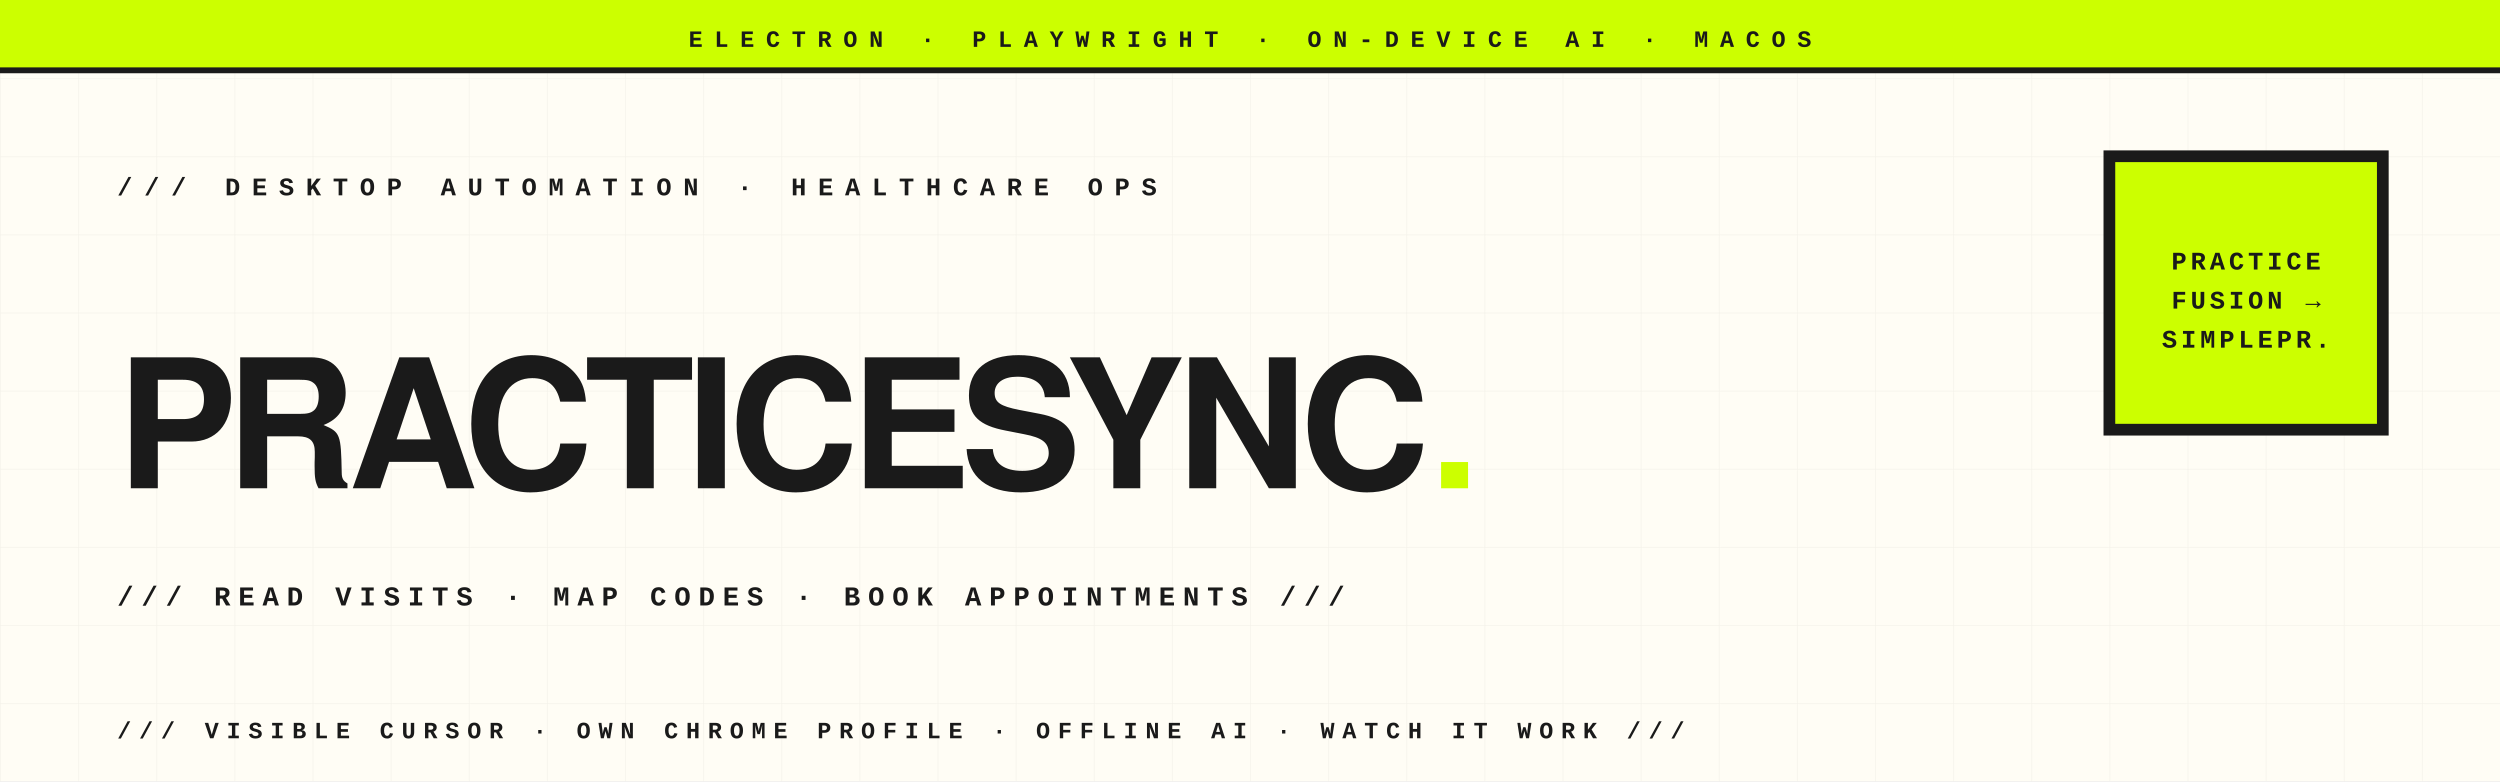
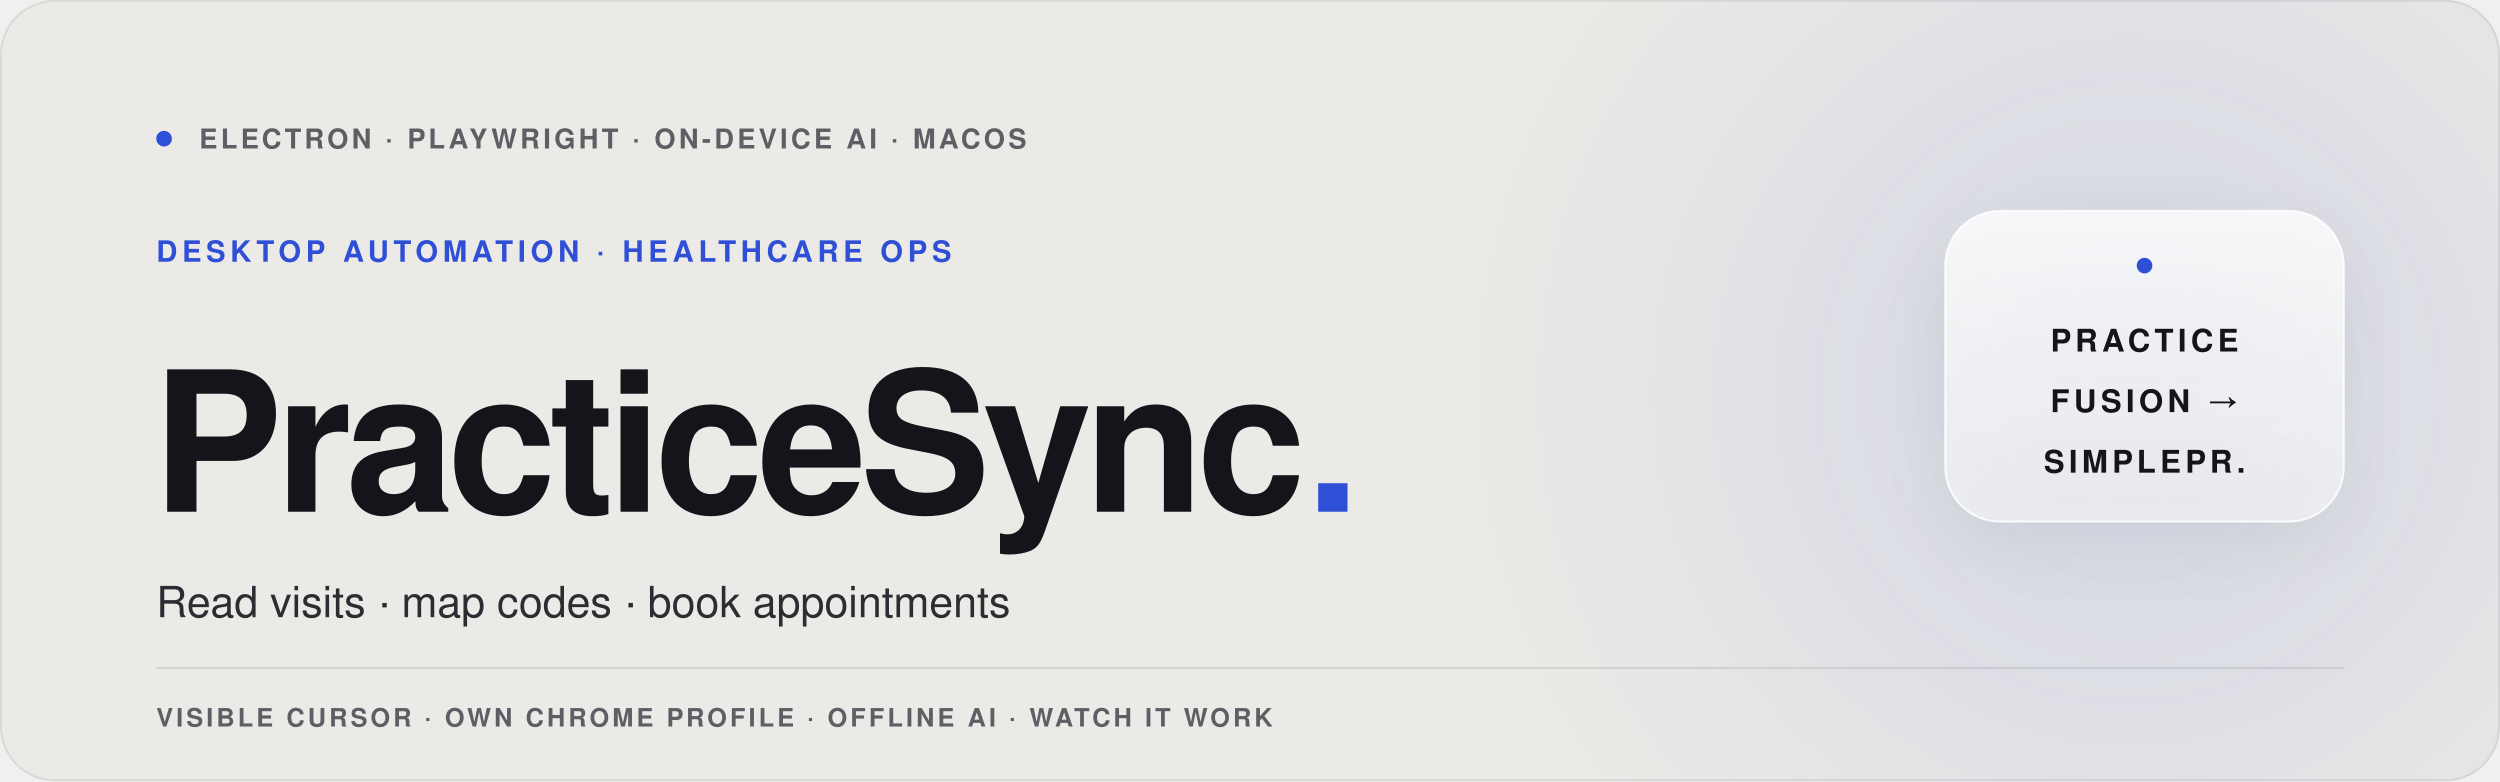
- <svg xmlns="http://www.w3.org/2000/svg" viewBox="0 0 1280 400" width="1280" height="400" role="img" aria-label="PracticeSync — Practice Fusion to SimplePractice appointment automation">
+ <svg xmlns="http://www.w3.org/2000/svg" viewBox="0 0 1280 400" width="1280" height="400" role="img" aria-label="PracticeSync: Practice Fusion to SimplePractice appointment automation">
  <defs>
-     <pattern id="grid" width="40" height="40" patternUnits="userSpaceOnUse">
-       <path d="M 40 0 L 0 0 0 40" fill="none" stroke="#1A1A1A" stroke-width="0.5" stroke-opacity="0.06" />
-     </pattern>
+     <radialGradient id="glow" gradientUnits="userSpaceOnUse" cx="1090" cy="200" r="340">
+       <stop offset="0" stop-color="#2E4FD6" stop-opacity=".13" />
+       <stop offset="1" stop-color="#2E4FD6" stop-opacity="0" />
+     </radialGradient>
+     <linearGradient id="card" x1="0" y1="0" x2="0" y2="1">
+       <stop offset="0" stop-color="#FFFFFF" stop-opacity=".78" />
+       <stop offset="1" stop-color="#FFFFFF" stop-opacity=".46" />
+     </linearGradient>
+     <filter id="lift" x="-30%" y="-30%" width="160%" height="170%">
+       <feDropShadow dx="0" dy="12" stdDeviation="16" flood-color="#14151A" flood-opacity=".10" />
+     </filter>
    <style>
-       .heading { font-family: 'Helvetica Neue', 'Arial Black', Helvetica, Arial, sans-serif; font-weight: 900; }
-       .mono    { font-family: ui-monospace, 'SF Mono', Menlo, Consolas, 'Courier New', monospace; font-weight: 700; }
+       text { font-family: Satoshi,'Helvetica Neue',Helvetica,Arial,'Liberation Sans',sans-serif; }
    </style>
  </defs>
-   <rect width="1280" height="400" fill="#FFFDF5" />
-   <rect width="1280" height="400" fill="url(#grid)" />
-   <rect x="0" y="0" width="1280" height="36" fill="#CCFF00" />
-   <line x1="0" y1="36" x2="1280" y2="36" stroke="#1A1A1A" stroke-width="3" />
-   <text class="mono" x="640" y="24" text-anchor="middle" font-size="12" fill="#1A1A1A" letter-spacing="6">ELECTRON · PLAYWRIGHT · ON-DEVICE AI · MACOS</text>
-   <text class="mono" x="60" y="100" font-size="13" fill="#1A1A1A" letter-spacing="6">/// DESKTOP AUTOMATION · HEALTHCARE OPS</text>
-   <text class="heading" x="60" y="250" font-size="92" fill="#1A1A1A" letter-spacing="-4" textLength="980" lengthAdjust="spacingAndGlyphs">PRACTICESYNC<tspan fill="#CCFF00">.</tspan>
+   <rect width="1280" height="400" rx="28" fill="#EBEAE6" />
+   <rect width="1280" height="400" rx="28" fill="url(#glow)" />
+   <rect x="0.5" y="0.5" width="1279" height="399" rx="27.5" fill="none" stroke="#14151A" stroke-opacity=".08" />
+   <circle cx="84" cy="71" r="4" fill="#2E4FD6" />
+   <text x="102" y="76" font-size="14" font-weight="600" letter-spacing="1.68" fill="#5D5F65">ELECTRON · PLAYWRIGHT · ON-DEVICE AI · MACOS</text>
+   <text x="80" y="134" font-size="15" font-weight="700" letter-spacing="2.40" fill="#2E4FD6">DESKTOP AUTOMATION · HEALTHCARE OPS</text>
+   <text x="78" y="262" font-size="100.0" font-weight="700" letter-spacing="-3.50" fill="#14151A">PracticeSync<tspan fill="#2E4FD6">.</tspan>
  </text>
-   <text class="mono" x="60" y="310" font-size="14" fill="#1A1A1A" letter-spacing="4">/// READ VISITS · MAP CODES · BOOK APPOINTMENTS ///</text>
-   <rect x="1080" y="80" width="140" height="140" fill="#CCFF00" stroke="#1A1A1A" stroke-width="6" />
-   <text class="mono" x="1150" y="138" text-anchor="middle" font-size="13" fill="#1A1A1A" letter-spacing="2">PRACTICE</text>
-   <text class="mono" x="1150" y="158" text-anchor="middle" font-size="13" fill="#1A1A1A" letter-spacing="2">FUSION →</text>
-   <text class="mono" x="1150" y="178" text-anchor="middle" font-size="13" fill="#1A1A1A" letter-spacing="2">SIMPLEPR.</text>
-   <text class="mono" x="60" y="378" font-size="12" fill="#1A1A1A" letter-spacing="4">/// VISIBLE CURSOR · OWN CHROME PROFILE · OFFLINE AI · WATCH IT WORK ///</text>
+   <text x="80" y="316" font-size="22" font-weight="500" fill="#2B2D33">Read visits · map codes · book appointments</text>
+   <line x1="80" y1="342" x2="1200" y2="342" stroke="#14151A" stroke-opacity=".10" />
+   <text x="80" y="372" font-size="13" font-weight="600" letter-spacing="1.56" fill="#5D5F65">VISIBLE CURSOR · OWN CHROME PROFILE · OFFLINE AI · WATCH IT WORK</text>
+   <g filter="url(#lift)">
+     <rect x="996" y="108" width="204" height="159" rx="28" fill="url(#card)" stroke="#FFFFFF" stroke-opacity=".85" />
+   </g>
+   <circle cx="1098" cy="136" r="4" fill="#2E4FD6" />
+   <text x="1098" y="180" text-anchor="middle" font-size="16" font-weight="700" letter-spacing="2.2" fill="#14151A">PRACTICE</text>
+   <text x="1098" y="211" text-anchor="middle" font-size="16" font-weight="700" letter-spacing="2.2" fill="#14151A">FUSION →</text>
+   <text x="1098" y="242" text-anchor="middle" font-size="16" font-weight="700" letter-spacing="2.2" fill="#14151A">SIMPLEPR.</text>
</svg>
